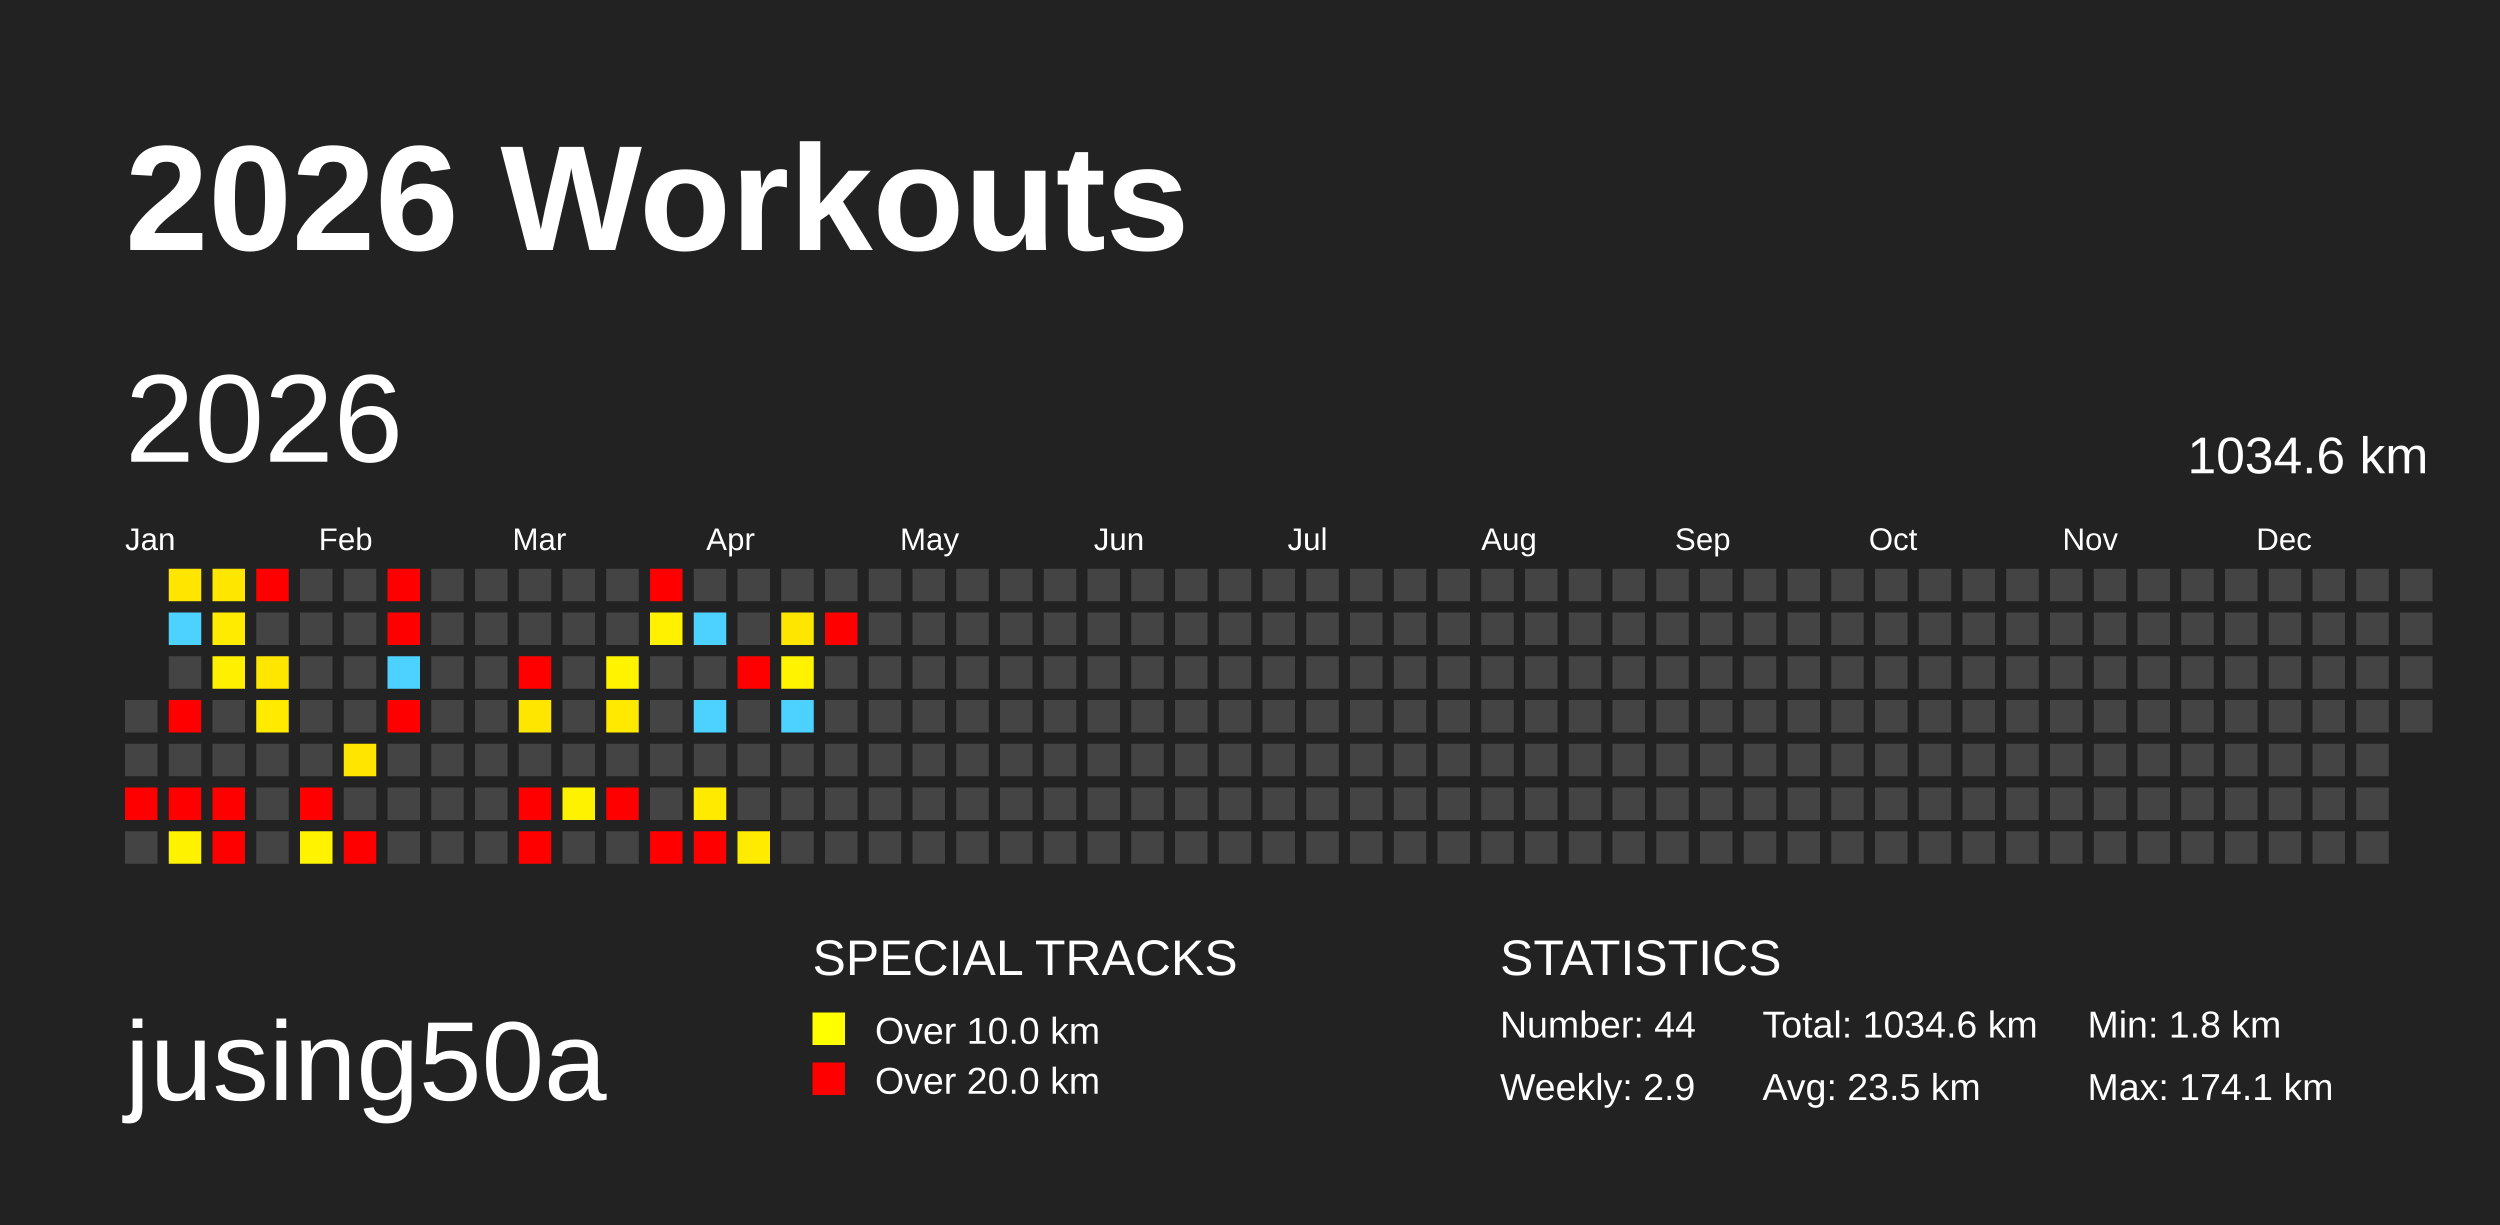
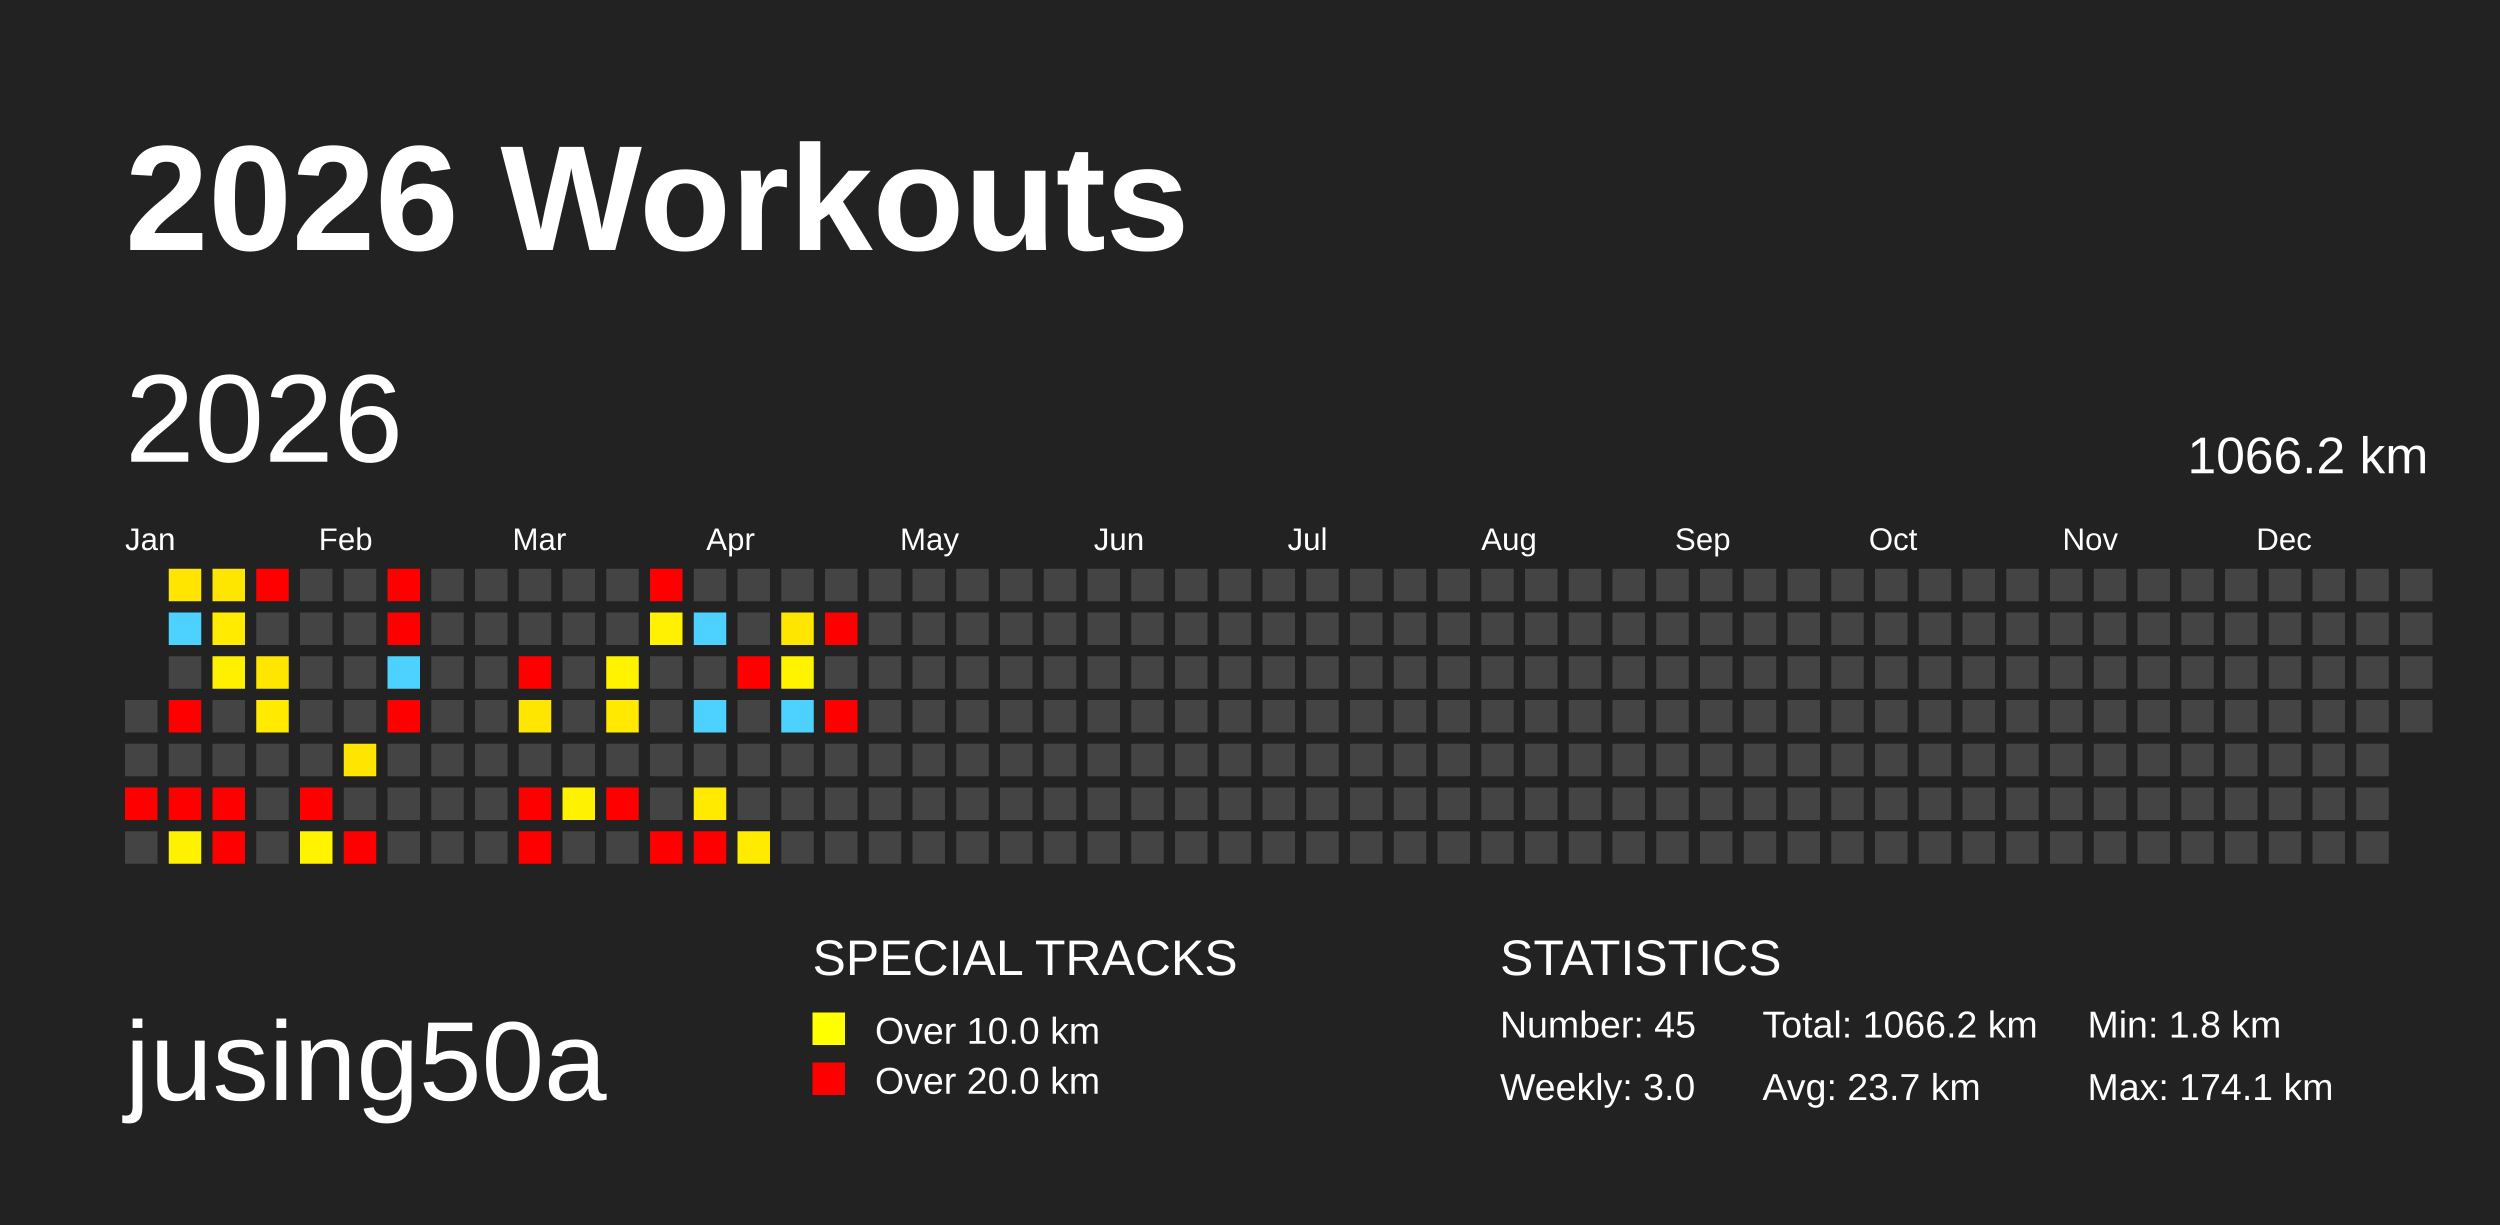
<svg xmlns="http://www.w3.org/2000/svg" baseProfile="full" height="98mm" version="1.1" viewBox="0,0,200,98" width="200mm">
  <defs />
  <rect fill="#222222" height="98" width="200" x="0" y="0" />
  <text fill="#FFFFFF" style="font-size:12px; font-family:Arial; font-weight:bold;" x="10" y="20">2026 Workouts</text>
  <text fill="#FFFFFF" style="font-size:9px; font-family:Arial" x="10" y="88">jusing50a</text>
  <text fill="#FFFFFF" style="font-size:4px; font-family:Arial" x="65" y="78">SPECIAL TRACKS</text>
  <rect fill="yellow" height="2.6" width="2.6" x="65" y="81" />
  <text fill="#FFFFFF" style="font-size:3px; font-family:Arial" x="70" y="83.5">Over 10.0 km</text>
  <rect fill="red" height="2.6" width="2.6" x="65" y="85" />
  <text fill="#FFFFFF" style="font-size:3px; font-family:Arial" x="70" y="87.5">Over 20.0 km</text>
  <text fill="#FFFFFF" style="font-size:4px; font-family:Arial" x="120" y="78">STATISTICS</text>
-   <text fill="#FFFFFF" style="font-size:3px; font-family:Arial" x="120" y="83">Number: 44</text>
-   <text fill="#FFFFFF" style="font-size:3px; font-family:Arial" x="120" y="88">Weekly: 2.9</text>
-   <text fill="#FFFFFF" style="font-size:3px; font-family:Arial" x="141" y="83">Total: 1034.6 km</text>
-   <text fill="#FFFFFF" style="font-size:3px; font-family:Arial" x="141" y="88">Avg: 23.5 km</text>
+   <text fill="#FFFFFF" style="font-size:3px; font-family:Arial" x="120" y="83">Number: 45</text>
+   <text fill="#FFFFFF" style="font-size:3px; font-family:Arial" x="120" y="88">Weekly: 3.0</text>
+   <text fill="#FFFFFF" style="font-size:3px; font-family:Arial" x="141" y="83">Total: 1066.2 km</text>
+   <text fill="#FFFFFF" style="font-size:3px; font-family:Arial" x="141" y="88">Avg: 23.7 km</text>
  <text fill="#FFFFFF" style="font-size:3px; font-family:Arial" x="167" y="83">Min: 1.8 km</text>
  <text fill="#FFFFFF" style="font-size:3px; font-family:Arial" x="167" y="88">Max: 174.1 km</text>
  <text dominant-baseline="hanging" fill="#FFFFFF" style="font-size:10.0px; font-family:Arial;" x="10" y="30">2026</text>
-   <text dominant-baseline="hanging" fill="#FFFFFF" style="font-size:4.125px; font-family:Arial;" x="175" y="35">1034.6 km</text>
+   <text dominant-baseline="hanging" fill="#FFFFFF" style="font-size:4.125px; font-family:Arial;" x="175" y="35">1066.2 km</text>
  <text fill="#FFFFFF" style="font-size:2.5px; font-family:Arial" x="10.0" y="44">Jan</text>
  <text fill="#FFFFFF" style="font-size:2.5px; font-family:Arial" x="25.5" y="44">Feb</text>
  <text fill="#FFFFFF" style="font-size:2.5px; font-family:Arial" x="41.0" y="44">Mar</text>
  <text fill="#FFFFFF" style="font-size:2.5px; font-family:Arial" x="56.5" y="44">Apr</text>
  <text fill="#FFFFFF" style="font-size:2.5px; font-family:Arial" x="72.0" y="44">May</text>
  <text fill="#FFFFFF" style="font-size:2.5px; font-family:Arial" x="87.5" y="44">Jun</text>
  <text fill="#FFFFFF" style="font-size:2.5px; font-family:Arial" x="103.0" y="44">Jul</text>
  <text fill="#FFFFFF" style="font-size:2.5px; font-family:Arial" x="118.5" y="44">Aug</text>
  <text fill="#FFFFFF" style="font-size:2.5px; font-family:Arial" x="134.0" y="44">Sep</text>
  <text fill="#FFFFFF" style="font-size:2.5px; font-family:Arial" x="149.5" y="44">Oct</text>
  <text fill="#FFFFFF" style="font-size:2.5px; font-family:Arial" x="165.0" y="44">Nov</text>
  <text fill="#FFFFFF" style="font-size:2.5px; font-family:Arial" x="180.5" y="44">Dec</text>
  <rect fill="#444444" height="2.6" width="2.6" x="10.0" y="56.0" />
  <rect fill="#444444" height="2.6" width="2.6" x="10.0" y="59.5" />
  <rect fill="red" height="2.6" width="2.6" x="10.0" y="63.0" />
  <rect fill="#444444" height="2.6" width="2.6" x="10.0" y="66.5" />
  <rect fill="#ffe500" height="2.6" width="2.6" x="13.5" y="45.5" />
  <rect fill="#4dd2ff" height="2.6" width="2.6" x="13.5" y="49.0" />
  <rect fill="#444444" height="2.6" width="2.6" x="13.5" y="52.5" />
  <rect fill="red" height="2.6" width="2.6" x="13.5" y="56.0" />
  <rect fill="#444444" height="2.6" width="2.6" x="13.5" y="59.5" />
  <rect fill="red" height="2.6" width="2.6" x="13.5" y="63.0" />
  <rect fill="#fff200" height="2.6" width="2.6" x="13.5" y="66.5" />
  <rect fill="#ffe600" height="2.6" width="2.6" x="17.0" y="45.5" />
  <rect fill="#ffeb00" height="2.6" width="2.6" x="17.0" y="49.0" />
  <rect fill="#fff000" height="2.6" width="2.6" x="17.0" y="52.5" />
  <rect fill="#444444" height="2.6" width="2.6" x="17.0" y="56.0" />
  <rect fill="#444444" height="2.6" width="2.6" x="17.0" y="59.5" />
  <rect fill="red" height="2.6" width="2.6" x="17.0" y="63.0" />
  <rect fill="red" height="2.6" width="2.6" x="17.0" y="66.5" />
  <rect fill="red" height="2.6" width="2.6" x="20.5" y="45.5" />
  <rect fill="#444444" height="2.6" width="2.6" x="20.5" y="49.0" />
  <rect fill="#ffe600" height="2.6" width="2.6" x="20.5" y="52.5" />
  <rect fill="#ffea00" height="2.6" width="2.6" x="20.5" y="56.0" />
  <rect fill="#444444" height="2.6" width="2.6" x="20.5" y="59.5" />
  <rect fill="#444444" height="2.6" width="2.6" x="20.5" y="63.0" />
  <rect fill="#444444" height="2.6" width="2.6" x="20.5" y="66.5" />
  <rect fill="#444444" height="2.6" width="2.6" x="24.0" y="45.5" />
  <rect fill="#444444" height="2.6" width="2.6" x="24.0" y="49.0" />
  <rect fill="#444444" height="2.6" width="2.6" x="24.0" y="52.5" />
  <rect fill="#444444" height="2.6" width="2.6" x="24.0" y="56.0" />
  <rect fill="#444444" height="2.6" width="2.6" x="24.0" y="59.5" />
  <rect fill="red" height="2.6" width="2.6" x="24.0" y="63.0" />
  <rect fill="#fff300" height="2.6" width="2.6" x="24.0" y="66.5" />
  <rect fill="#444444" height="2.6" width="2.6" x="27.5" y="45.5" />
  <rect fill="#444444" height="2.6" width="2.6" x="27.5" y="49.0" />
  <rect fill="#444444" height="2.6" width="2.6" x="27.5" y="52.5" />
  <rect fill="#444444" height="2.6" width="2.6" x="27.5" y="56.0" />
  <rect fill="#ffe500" height="2.6" width="2.6" x="27.5" y="59.5" />
  <rect fill="#444444" height="2.6" width="2.6" x="27.5" y="63.0" />
  <rect fill="red" height="2.6" width="2.6" x="27.5" y="66.5" />
  <rect fill="red" height="2.6" width="2.6" x="31.0" y="45.5" />
  <rect fill="red" height="2.6" width="2.6" x="31.0" y="49.0" />
  <rect fill="#4dd2ff" height="2.6" width="2.6" x="31.0" y="52.5" />
  <rect fill="red" height="2.6" width="2.6" x="31.0" y="56.0" />
  <rect fill="#444444" height="2.6" width="2.6" x="31.0" y="59.5" />
  <rect fill="#444444" height="2.6" width="2.6" x="31.0" y="63.0" />
  <rect fill="#444444" height="2.6" width="2.6" x="31.0" y="66.5" />
  <rect fill="#444444" height="2.6" width="2.6" x="34.5" y="45.5" />
  <rect fill="#444444" height="2.6" width="2.6" x="34.5" y="49.0" />
  <rect fill="#444444" height="2.6" width="2.6" x="34.5" y="52.5" />
  <rect fill="#444444" height="2.6" width="2.6" x="34.5" y="56.0" />
  <rect fill="#444444" height="2.6" width="2.6" x="34.5" y="59.5" />
  <rect fill="#444444" height="2.6" width="2.6" x="34.5" y="63.0" />
  <rect fill="#444444" height="2.6" width="2.6" x="34.5" y="66.5" />
  <rect fill="#444444" height="2.6" width="2.6" x="38.0" y="45.5" />
  <rect fill="#444444" height="2.6" width="2.6" x="38.0" y="49.0" />
  <rect fill="#444444" height="2.6" width="2.6" x="38.0" y="52.5" />
  <rect fill="#444444" height="2.6" width="2.6" x="38.0" y="56.0" />
  <rect fill="#444444" height="2.6" width="2.6" x="38.0" y="59.5" />
  <rect fill="#444444" height="2.6" width="2.6" x="38.0" y="63.0" />
  <rect fill="#444444" height="2.6" width="2.6" x="38.0" y="66.5" />
  <rect fill="#444444" height="2.6" width="2.6" x="41.5" y="45.5" />
  <rect fill="#444444" height="2.6" width="2.6" x="41.5" y="49.0" />
  <rect fill="red" height="2.6" width="2.6" x="41.5" y="52.5" />
  <rect fill="#ffe600" height="2.6" width="2.6" x="41.5" y="56.0" />
  <rect fill="#444444" height="2.6" width="2.6" x="41.5" y="59.5" />
  <rect fill="red" height="2.6" width="2.6" x="41.5" y="63.0" />
  <rect fill="red" height="2.6" width="2.6" x="41.5" y="66.5" />
  <rect fill="#444444" height="2.6" width="2.6" x="45.0" y="45.5" />
  <rect fill="#444444" height="2.6" width="2.6" x="45.0" y="49.0" />
  <rect fill="#444444" height="2.6" width="2.6" x="45.0" y="52.5" />
  <rect fill="#444444" height="2.6" width="2.6" x="45.0" y="56.0" />
  <rect fill="#444444" height="2.6" width="2.6" x="45.0" y="59.5" />
  <rect fill="#fff200" height="2.6" width="2.6" x="45.0" y="63.0" />
  <rect fill="#444444" height="2.6" width="2.6" x="45.0" y="66.5" />
  <rect fill="#444444" height="2.6" width="2.6" x="48.5" y="45.5" />
  <rect fill="#444444" height="2.6" width="2.6" x="48.5" y="49.0" />
  <rect fill="#fff300" height="2.6" width="2.6" x="48.5" y="52.5" />
  <rect fill="#ffe900" height="2.6" width="2.6" x="48.5" y="56.0" />
  <rect fill="#444444" height="2.6" width="2.6" x="48.5" y="59.5" />
  <rect fill="red" height="2.6" width="2.6" x="48.5" y="63.0" />
  <rect fill="#444444" height="2.6" width="2.6" x="48.5" y="66.5" />
  <rect fill="red" height="2.6" width="2.6" x="52.0" y="45.5" />
  <rect fill="#fff100" height="2.6" width="2.6" x="52.0" y="49.0" />
  <rect fill="#444444" height="2.6" width="2.6" x="52.0" y="52.5" />
  <rect fill="#444444" height="2.6" width="2.6" x="52.0" y="56.0" />
  <rect fill="#444444" height="2.6" width="2.6" x="52.0" y="59.5" />
  <rect fill="#444444" height="2.6" width="2.6" x="52.0" y="63.0" />
  <rect fill="red" height="2.6" width="2.6" x="52.0" y="66.5" />
  <rect fill="#444444" height="2.6" width="2.6" x="55.5" y="45.5" />
  <rect fill="#4dd2ff" height="2.6" width="2.6" x="55.5" y="49.0" />
  <rect fill="#444444" height="2.6" width="2.6" x="55.5" y="52.5" />
  <rect fill="#4dd2ff" height="2.6" width="2.6" x="55.5" y="56.0" />
  <rect fill="#444444" height="2.6" width="2.6" x="55.5" y="59.5" />
  <rect fill="#ffea00" height="2.6" width="2.6" x="55.5" y="63.0" />
  <rect fill="red" height="2.6" width="2.6" x="55.5" y="66.5" />
  <rect fill="#444444" height="2.6" width="2.6" x="59.0" y="45.5" />
  <rect fill="#444444" height="2.6" width="2.6" x="59.0" y="49.0" />
  <rect fill="red" height="2.6" width="2.6" x="59.0" y="52.5" />
  <rect fill="#444444" height="2.6" width="2.6" x="59.0" y="56.0" />
  <rect fill="#444444" height="2.6" width="2.6" x="59.0" y="59.5" />
  <rect fill="#444444" height="2.6" width="2.6" x="59.0" y="63.0" />
  <rect fill="#ffeb00" height="2.6" width="2.6" x="59.0" y="66.5" />
  <rect fill="#444444" height="2.6" width="2.6" x="62.5" y="45.5" />
  <rect fill="#ffe600" height="2.6" width="2.6" x="62.5" y="49.0" />
  <rect fill="#fff300" height="2.6" width="2.6" x="62.5" y="52.5" />
  <rect fill="#4dd2ff" height="2.6" width="2.6" x="62.5" y="56.0" />
  <rect fill="#444444" height="2.6" width="2.6" x="62.5" y="59.5" />
  <rect fill="#444444" height="2.6" width="2.6" x="62.5" y="63.0" />
  <rect fill="#444444" height="2.6" width="2.6" x="62.5" y="66.5" />
  <rect fill="#444444" height="2.6" width="2.6" x="66.0" y="45.5" />
  <rect fill="red" height="2.6" width="2.6" x="66.0" y="49.0" />
  <rect fill="#444444" height="2.6" width="2.6" x="66.0" y="52.5" />
-   <rect fill="#444444" height="2.6" width="2.6" x="66.0" y="56.0" />
+   <rect fill="red" height="2.6" width="2.6" x="66.0" y="56.0" />
  <rect fill="#444444" height="2.6" width="2.6" x="66.0" y="59.5" />
  <rect fill="#444444" height="2.6" width="2.6" x="66.0" y="63.0" />
  <rect fill="#444444" height="2.6" width="2.6" x="66.0" y="66.5" />
  <rect fill="#444444" height="2.6" width="2.6" x="69.5" y="45.5" />
  <rect fill="#444444" height="2.6" width="2.6" x="69.5" y="49.0" />
  <rect fill="#444444" height="2.6" width="2.6" x="69.5" y="52.5" />
  <rect fill="#444444" height="2.6" width="2.6" x="69.5" y="56.0" />
  <rect fill="#444444" height="2.6" width="2.6" x="69.5" y="59.5" />
  <rect fill="#444444" height="2.6" width="2.6" x="69.5" y="63.0" />
  <rect fill="#444444" height="2.6" width="2.6" x="69.5" y="66.5" />
  <rect fill="#444444" height="2.6" width="2.6" x="73.0" y="45.5" />
  <rect fill="#444444" height="2.6" width="2.6" x="73.0" y="49.0" />
  <rect fill="#444444" height="2.6" width="2.6" x="73.0" y="52.5" />
  <rect fill="#444444" height="2.6" width="2.6" x="73.0" y="56.0" />
  <rect fill="#444444" height="2.6" width="2.6" x="73.0" y="59.5" />
  <rect fill="#444444" height="2.6" width="2.6" x="73.0" y="63.0" />
  <rect fill="#444444" height="2.6" width="2.6" x="73.0" y="66.5" />
  <rect fill="#444444" height="2.6" width="2.6" x="76.5" y="45.5" />
  <rect fill="#444444" height="2.6" width="2.6" x="76.5" y="49.0" />
  <rect fill="#444444" height="2.6" width="2.6" x="76.5" y="52.5" />
  <rect fill="#444444" height="2.6" width="2.6" x="76.5" y="56.0" />
  <rect fill="#444444" height="2.6" width="2.6" x="76.5" y="59.5" />
  <rect fill="#444444" height="2.6" width="2.6" x="76.5" y="63.0" />
  <rect fill="#444444" height="2.6" width="2.6" x="76.5" y="66.5" />
  <rect fill="#444444" height="2.6" width="2.6" x="80.0" y="45.5" />
  <rect fill="#444444" height="2.6" width="2.6" x="80.0" y="49.0" />
  <rect fill="#444444" height="2.6" width="2.6" x="80.0" y="52.5" />
  <rect fill="#444444" height="2.6" width="2.6" x="80.0" y="56.0" />
  <rect fill="#444444" height="2.6" width="2.6" x="80.0" y="59.5" />
  <rect fill="#444444" height="2.6" width="2.6" x="80.0" y="63.0" />
  <rect fill="#444444" height="2.6" width="2.6" x="80.0" y="66.5" />
  <rect fill="#444444" height="2.6" width="2.6" x="83.5" y="45.5" />
  <rect fill="#444444" height="2.6" width="2.6" x="83.5" y="49.0" />
  <rect fill="#444444" height="2.6" width="2.6" x="83.5" y="52.5" />
  <rect fill="#444444" height="2.6" width="2.6" x="83.5" y="56.0" />
  <rect fill="#444444" height="2.6" width="2.6" x="83.5" y="59.5" />
  <rect fill="#444444" height="2.6" width="2.6" x="83.5" y="63.0" />
  <rect fill="#444444" height="2.6" width="2.6" x="83.5" y="66.5" />
  <rect fill="#444444" height="2.6" width="2.6" x="87.0" y="45.5" />
  <rect fill="#444444" height="2.6" width="2.6" x="87.0" y="49.0" />
  <rect fill="#444444" height="2.6" width="2.6" x="87.0" y="52.5" />
  <rect fill="#444444" height="2.6" width="2.6" x="87.0" y="56.0" />
  <rect fill="#444444" height="2.6" width="2.6" x="87.0" y="59.5" />
  <rect fill="#444444" height="2.6" width="2.6" x="87.0" y="63.0" />
  <rect fill="#444444" height="2.6" width="2.6" x="87.0" y="66.5" />
  <rect fill="#444444" height="2.6" width="2.6" x="90.5" y="45.5" />
  <rect fill="#444444" height="2.6" width="2.6" x="90.5" y="49.0" />
  <rect fill="#444444" height="2.6" width="2.6" x="90.5" y="52.5" />
  <rect fill="#444444" height="2.6" width="2.6" x="90.5" y="56.0" />
  <rect fill="#444444" height="2.6" width="2.6" x="90.5" y="59.5" />
  <rect fill="#444444" height="2.6" width="2.6" x="90.5" y="63.0" />
  <rect fill="#444444" height="2.6" width="2.6" x="90.5" y="66.5" />
  <rect fill="#444444" height="2.6" width="2.6" x="94.0" y="45.5" />
  <rect fill="#444444" height="2.6" width="2.6" x="94.0" y="49.0" />
  <rect fill="#444444" height="2.6" width="2.6" x="94.0" y="52.5" />
  <rect fill="#444444" height="2.6" width="2.6" x="94.0" y="56.0" />
  <rect fill="#444444" height="2.6" width="2.6" x="94.0" y="59.5" />
  <rect fill="#444444" height="2.6" width="2.6" x="94.0" y="63.0" />
  <rect fill="#444444" height="2.6" width="2.6" x="94.0" y="66.5" />
  <rect fill="#444444" height="2.6" width="2.6" x="97.5" y="45.5" />
  <rect fill="#444444" height="2.6" width="2.6" x="97.5" y="49.0" />
  <rect fill="#444444" height="2.6" width="2.6" x="97.5" y="52.5" />
  <rect fill="#444444" height="2.6" width="2.6" x="97.5" y="56.0" />
  <rect fill="#444444" height="2.6" width="2.6" x="97.5" y="59.5" />
  <rect fill="#444444" height="2.6" width="2.6" x="97.5" y="63.0" />
  <rect fill="#444444" height="2.6" width="2.6" x="97.5" y="66.5" />
  <rect fill="#444444" height="2.6" width="2.6" x="101.0" y="45.5" />
  <rect fill="#444444" height="2.6" width="2.6" x="101.0" y="49.0" />
  <rect fill="#444444" height="2.6" width="2.6" x="101.0" y="52.5" />
  <rect fill="#444444" height="2.6" width="2.6" x="101.0" y="56.0" />
  <rect fill="#444444" height="2.6" width="2.6" x="101.0" y="59.5" />
  <rect fill="#444444" height="2.6" width="2.6" x="101.0" y="63.0" />
  <rect fill="#444444" height="2.6" width="2.6" x="101.0" y="66.5" />
  <rect fill="#444444" height="2.6" width="2.6" x="104.5" y="45.5" />
  <rect fill="#444444" height="2.6" width="2.6" x="104.5" y="49.0" />
  <rect fill="#444444" height="2.6" width="2.6" x="104.5" y="52.5" />
  <rect fill="#444444" height="2.6" width="2.6" x="104.5" y="56.0" />
  <rect fill="#444444" height="2.6" width="2.6" x="104.5" y="59.5" />
  <rect fill="#444444" height="2.6" width="2.6" x="104.5" y="63.0" />
  <rect fill="#444444" height="2.6" width="2.6" x="104.5" y="66.5" />
  <rect fill="#444444" height="2.6" width="2.6" x="108.0" y="45.5" />
  <rect fill="#444444" height="2.6" width="2.6" x="108.0" y="49.0" />
  <rect fill="#444444" height="2.6" width="2.6" x="108.0" y="52.5" />
  <rect fill="#444444" height="2.6" width="2.6" x="108.0" y="56.0" />
  <rect fill="#444444" height="2.6" width="2.6" x="108.0" y="59.5" />
  <rect fill="#444444" height="2.6" width="2.6" x="108.0" y="63.0" />
  <rect fill="#444444" height="2.6" width="2.6" x="108.0" y="66.5" />
  <rect fill="#444444" height="2.6" width="2.6" x="111.5" y="45.5" />
  <rect fill="#444444" height="2.6" width="2.6" x="111.5" y="49.0" />
  <rect fill="#444444" height="2.6" width="2.6" x="111.5" y="52.5" />
  <rect fill="#444444" height="2.6" width="2.6" x="111.5" y="56.0" />
  <rect fill="#444444" height="2.6" width="2.6" x="111.5" y="59.5" />
  <rect fill="#444444" height="2.6" width="2.6" x="111.5" y="63.0" />
  <rect fill="#444444" height="2.6" width="2.6" x="111.5" y="66.5" />
  <rect fill="#444444" height="2.6" width="2.6" x="115.0" y="45.5" />
  <rect fill="#444444" height="2.6" width="2.6" x="115.0" y="49.0" />
  <rect fill="#444444" height="2.6" width="2.6" x="115.0" y="52.5" />
  <rect fill="#444444" height="2.6" width="2.6" x="115.0" y="56.0" />
  <rect fill="#444444" height="2.6" width="2.6" x="115.0" y="59.5" />
  <rect fill="#444444" height="2.6" width="2.6" x="115.0" y="63.0" />
  <rect fill="#444444" height="2.6" width="2.6" x="115.0" y="66.5" />
  <rect fill="#444444" height="2.6" width="2.6" x="118.5" y="45.5" />
  <rect fill="#444444" height="2.6" width="2.6" x="118.5" y="49.0" />
  <rect fill="#444444" height="2.6" width="2.6" x="118.5" y="52.5" />
  <rect fill="#444444" height="2.6" width="2.6" x="118.5" y="56.0" />
  <rect fill="#444444" height="2.6" width="2.6" x="118.5" y="59.5" />
  <rect fill="#444444" height="2.6" width="2.6" x="118.5" y="63.0" />
  <rect fill="#444444" height="2.6" width="2.6" x="118.5" y="66.5" />
  <rect fill="#444444" height="2.6" width="2.6" x="122.0" y="45.5" />
  <rect fill="#444444" height="2.6" width="2.6" x="122.0" y="49.0" />
  <rect fill="#444444" height="2.6" width="2.6" x="122.0" y="52.5" />
  <rect fill="#444444" height="2.6" width="2.6" x="122.0" y="56.0" />
  <rect fill="#444444" height="2.6" width="2.6" x="122.0" y="59.5" />
  <rect fill="#444444" height="2.6" width="2.6" x="122.0" y="63.0" />
  <rect fill="#444444" height="2.6" width="2.6" x="122.0" y="66.5" />
  <rect fill="#444444" height="2.6" width="2.6" x="125.5" y="45.5" />
  <rect fill="#444444" height="2.6" width="2.6" x="125.5" y="49.0" />
  <rect fill="#444444" height="2.6" width="2.6" x="125.5" y="52.5" />
  <rect fill="#444444" height="2.6" width="2.6" x="125.5" y="56.0" />
  <rect fill="#444444" height="2.6" width="2.6" x="125.5" y="59.5" />
  <rect fill="#444444" height="2.6" width="2.6" x="125.5" y="63.0" />
  <rect fill="#444444" height="2.6" width="2.6" x="125.5" y="66.5" />
  <rect fill="#444444" height="2.6" width="2.6" x="129.0" y="45.5" />
  <rect fill="#444444" height="2.6" width="2.6" x="129.0" y="49.0" />
  <rect fill="#444444" height="2.6" width="2.6" x="129.0" y="52.5" />
  <rect fill="#444444" height="2.6" width="2.6" x="129.0" y="56.0" />
  <rect fill="#444444" height="2.6" width="2.6" x="129.0" y="59.5" />
  <rect fill="#444444" height="2.6" width="2.6" x="129.0" y="63.0" />
  <rect fill="#444444" height="2.6" width="2.6" x="129.0" y="66.5" />
  <rect fill="#444444" height="2.6" width="2.6" x="132.5" y="45.5" />
  <rect fill="#444444" height="2.6" width="2.6" x="132.5" y="49.0" />
  <rect fill="#444444" height="2.6" width="2.6" x="132.5" y="52.5" />
  <rect fill="#444444" height="2.6" width="2.6" x="132.5" y="56.0" />
  <rect fill="#444444" height="2.6" width="2.6" x="132.5" y="59.5" />
  <rect fill="#444444" height="2.6" width="2.6" x="132.5" y="63.0" />
  <rect fill="#444444" height="2.6" width="2.6" x="132.5" y="66.5" />
  <rect fill="#444444" height="2.6" width="2.6" x="136.0" y="45.5" />
  <rect fill="#444444" height="2.6" width="2.6" x="136.0" y="49.0" />
  <rect fill="#444444" height="2.6" width="2.6" x="136.0" y="52.5" />
  <rect fill="#444444" height="2.6" width="2.6" x="136.0" y="56.0" />
  <rect fill="#444444" height="2.6" width="2.6" x="136.0" y="59.5" />
  <rect fill="#444444" height="2.6" width="2.6" x="136.0" y="63.0" />
  <rect fill="#444444" height="2.6" width="2.6" x="136.0" y="66.5" />
  <rect fill="#444444" height="2.6" width="2.6" x="139.5" y="45.5" />
  <rect fill="#444444" height="2.6" width="2.6" x="139.5" y="49.0" />
  <rect fill="#444444" height="2.6" width="2.6" x="139.5" y="52.5" />
  <rect fill="#444444" height="2.6" width="2.6" x="139.5" y="56.0" />
  <rect fill="#444444" height="2.6" width="2.6" x="139.5" y="59.5" />
  <rect fill="#444444" height="2.6" width="2.6" x="139.5" y="63.0" />
  <rect fill="#444444" height="2.6" width="2.6" x="139.5" y="66.5" />
  <rect fill="#444444" height="2.6" width="2.6" x="143.0" y="45.5" />
  <rect fill="#444444" height="2.6" width="2.6" x="143.0" y="49.0" />
  <rect fill="#444444" height="2.6" width="2.6" x="143.0" y="52.5" />
  <rect fill="#444444" height="2.6" width="2.6" x="143.0" y="56.0" />
  <rect fill="#444444" height="2.6" width="2.6" x="143.0" y="59.5" />
  <rect fill="#444444" height="2.6" width="2.6" x="143.0" y="63.0" />
  <rect fill="#444444" height="2.6" width="2.6" x="143.0" y="66.5" />
  <rect fill="#444444" height="2.6" width="2.6" x="146.5" y="45.5" />
  <rect fill="#444444" height="2.6" width="2.6" x="146.5" y="49.0" />
  <rect fill="#444444" height="2.6" width="2.6" x="146.5" y="52.5" />
  <rect fill="#444444" height="2.6" width="2.6" x="146.5" y="56.0" />
  <rect fill="#444444" height="2.6" width="2.6" x="146.5" y="59.5" />
  <rect fill="#444444" height="2.6" width="2.6" x="146.5" y="63.0" />
  <rect fill="#444444" height="2.6" width="2.6" x="146.5" y="66.5" />
  <rect fill="#444444" height="2.6" width="2.6" x="150.0" y="45.5" />
  <rect fill="#444444" height="2.6" width="2.6" x="150.0" y="49.0" />
  <rect fill="#444444" height="2.6" width="2.6" x="150.0" y="52.5" />
  <rect fill="#444444" height="2.6" width="2.6" x="150.0" y="56.0" />
  <rect fill="#444444" height="2.6" width="2.6" x="150.0" y="59.5" />
  <rect fill="#444444" height="2.6" width="2.6" x="150.0" y="63.0" />
  <rect fill="#444444" height="2.6" width="2.6" x="150.0" y="66.5" />
  <rect fill="#444444" height="2.6" width="2.6" x="153.5" y="45.5" />
  <rect fill="#444444" height="2.6" width="2.6" x="153.5" y="49.0" />
  <rect fill="#444444" height="2.6" width="2.6" x="153.5" y="52.5" />
  <rect fill="#444444" height="2.6" width="2.6" x="153.5" y="56.0" />
  <rect fill="#444444" height="2.6" width="2.6" x="153.5" y="59.5" />
  <rect fill="#444444" height="2.6" width="2.6" x="153.5" y="63.0" />
  <rect fill="#444444" height="2.6" width="2.6" x="153.5" y="66.5" />
  <rect fill="#444444" height="2.6" width="2.6" x="157.0" y="45.5" />
  <rect fill="#444444" height="2.6" width="2.6" x="157.0" y="49.0" />
  <rect fill="#444444" height="2.6" width="2.6" x="157.0" y="52.5" />
  <rect fill="#444444" height="2.6" width="2.6" x="157.0" y="56.0" />
  <rect fill="#444444" height="2.6" width="2.6" x="157.0" y="59.5" />
  <rect fill="#444444" height="2.6" width="2.6" x="157.0" y="63.0" />
  <rect fill="#444444" height="2.6" width="2.6" x="157.0" y="66.5" />
  <rect fill="#444444" height="2.6" width="2.6" x="160.5" y="45.5" />
  <rect fill="#444444" height="2.6" width="2.6" x="160.5" y="49.0" />
  <rect fill="#444444" height="2.6" width="2.6" x="160.5" y="52.5" />
  <rect fill="#444444" height="2.6" width="2.6" x="160.5" y="56.0" />
  <rect fill="#444444" height="2.6" width="2.6" x="160.5" y="59.5" />
  <rect fill="#444444" height="2.6" width="2.6" x="160.5" y="63.0" />
  <rect fill="#444444" height="2.6" width="2.6" x="160.5" y="66.5" />
  <rect fill="#444444" height="2.6" width="2.6" x="164.0" y="45.5" />
  <rect fill="#444444" height="2.6" width="2.6" x="164.0" y="49.0" />
  <rect fill="#444444" height="2.6" width="2.6" x="164.0" y="52.5" />
  <rect fill="#444444" height="2.6" width="2.6" x="164.0" y="56.0" />
  <rect fill="#444444" height="2.6" width="2.6" x="164.0" y="59.5" />
  <rect fill="#444444" height="2.6" width="2.6" x="164.0" y="63.0" />
  <rect fill="#444444" height="2.6" width="2.6" x="164.0" y="66.5" />
  <rect fill="#444444" height="2.6" width="2.6" x="167.5" y="45.5" />
  <rect fill="#444444" height="2.6" width="2.6" x="167.5" y="49.0" />
  <rect fill="#444444" height="2.6" width="2.6" x="167.5" y="52.5" />
  <rect fill="#444444" height="2.6" width="2.6" x="167.5" y="56.0" />
  <rect fill="#444444" height="2.6" width="2.6" x="167.5" y="59.5" />
  <rect fill="#444444" height="2.6" width="2.6" x="167.5" y="63.0" />
  <rect fill="#444444" height="2.6" width="2.6" x="167.5" y="66.5" />
  <rect fill="#444444" height="2.6" width="2.6" x="171.0" y="45.5" />
  <rect fill="#444444" height="2.6" width="2.6" x="171.0" y="49.0" />
  <rect fill="#444444" height="2.6" width="2.6" x="171.0" y="52.5" />
  <rect fill="#444444" height="2.6" width="2.6" x="171.0" y="56.0" />
  <rect fill="#444444" height="2.6" width="2.6" x="171.0" y="59.5" />
  <rect fill="#444444" height="2.6" width="2.6" x="171.0" y="63.0" />
  <rect fill="#444444" height="2.6" width="2.6" x="171.0" y="66.5" />
  <rect fill="#444444" height="2.6" width="2.6" x="174.5" y="45.5" />
  <rect fill="#444444" height="2.6" width="2.6" x="174.5" y="49.0" />
  <rect fill="#444444" height="2.6" width="2.6" x="174.5" y="52.5" />
  <rect fill="#444444" height="2.6" width="2.6" x="174.5" y="56.0" />
  <rect fill="#444444" height="2.6" width="2.6" x="174.5" y="59.5" />
  <rect fill="#444444" height="2.6" width="2.6" x="174.5" y="63.0" />
  <rect fill="#444444" height="2.6" width="2.6" x="174.5" y="66.5" />
  <rect fill="#444444" height="2.6" width="2.6" x="178.0" y="45.5" />
  <rect fill="#444444" height="2.6" width="2.6" x="178.0" y="49.0" />
  <rect fill="#444444" height="2.6" width="2.6" x="178.0" y="52.5" />
  <rect fill="#444444" height="2.6" width="2.6" x="178.0" y="56.0" />
  <rect fill="#444444" height="2.6" width="2.6" x="178.0" y="59.5" />
  <rect fill="#444444" height="2.6" width="2.6" x="178.0" y="63.0" />
  <rect fill="#444444" height="2.6" width="2.6" x="178.0" y="66.5" />
  <rect fill="#444444" height="2.6" width="2.6" x="181.5" y="45.5" />
  <rect fill="#444444" height="2.6" width="2.6" x="181.5" y="49.0" />
  <rect fill="#444444" height="2.6" width="2.6" x="181.5" y="52.5" />
  <rect fill="#444444" height="2.6" width="2.6" x="181.5" y="56.0" />
  <rect fill="#444444" height="2.6" width="2.6" x="181.5" y="59.5" />
  <rect fill="#444444" height="2.6" width="2.6" x="181.5" y="63.0" />
  <rect fill="#444444" height="2.6" width="2.6" x="181.5" y="66.5" />
  <rect fill="#444444" height="2.6" width="2.6" x="185.0" y="45.5" />
  <rect fill="#444444" height="2.6" width="2.6" x="185.0" y="49.0" />
  <rect fill="#444444" height="2.6" width="2.6" x="185.0" y="52.5" />
  <rect fill="#444444" height="2.6" width="2.6" x="185.0" y="56.0" />
  <rect fill="#444444" height="2.6" width="2.6" x="185.0" y="59.5" />
  <rect fill="#444444" height="2.6" width="2.6" x="185.0" y="63.0" />
  <rect fill="#444444" height="2.6" width="2.6" x="185.0" y="66.5" />
  <rect fill="#444444" height="2.6" width="2.6" x="188.5" y="45.5" />
  <rect fill="#444444" height="2.6" width="2.6" x="188.5" y="49.0" />
  <rect fill="#444444" height="2.6" width="2.6" x="188.5" y="52.5" />
  <rect fill="#444444" height="2.6" width="2.6" x="188.5" y="56.0" />
  <rect fill="#444444" height="2.6" width="2.6" x="188.5" y="59.5" />
  <rect fill="#444444" height="2.6" width="2.6" x="188.5" y="63.0" />
  <rect fill="#444444" height="2.6" width="2.6" x="188.5" y="66.5" />
  <rect fill="#444444" height="2.6" width="2.6" x="192.0" y="45.5" />
  <rect fill="#444444" height="2.6" width="2.6" x="192.0" y="49.0" />
  <rect fill="#444444" height="2.6" width="2.6" x="192.0" y="52.5" />
  <rect fill="#444444" height="2.6" width="2.6" x="192.0" y="56.0" />
</svg>
